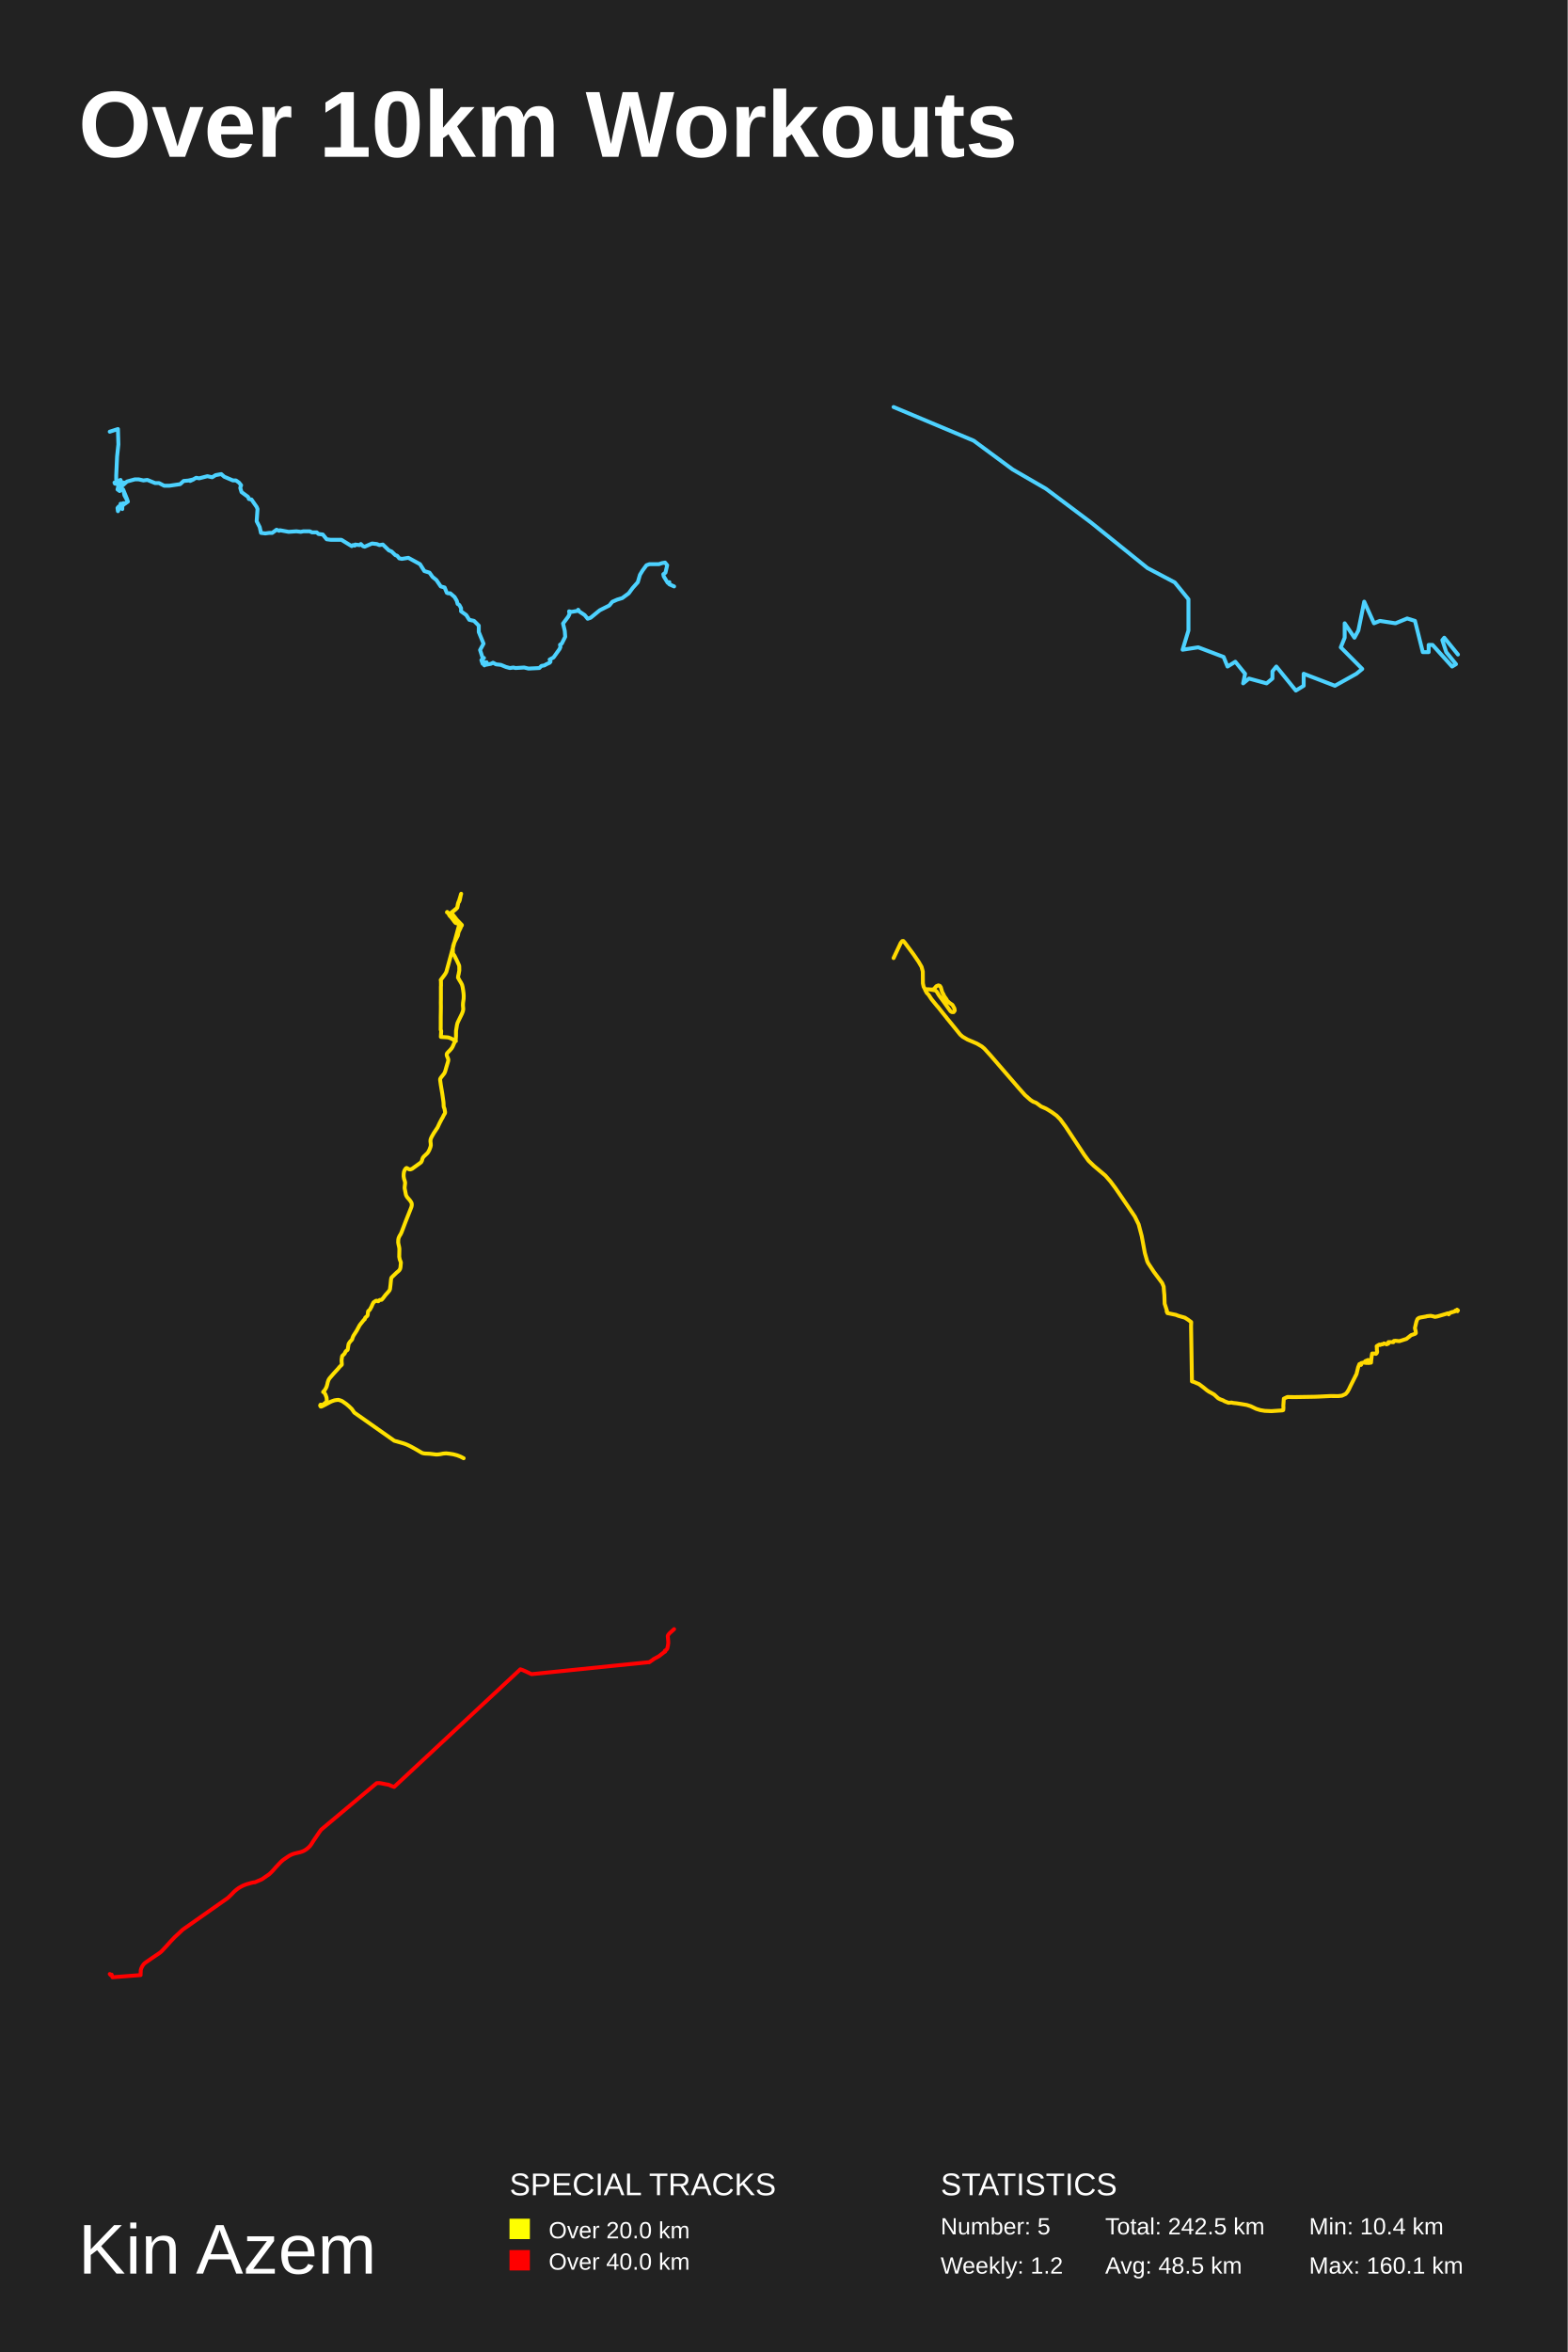
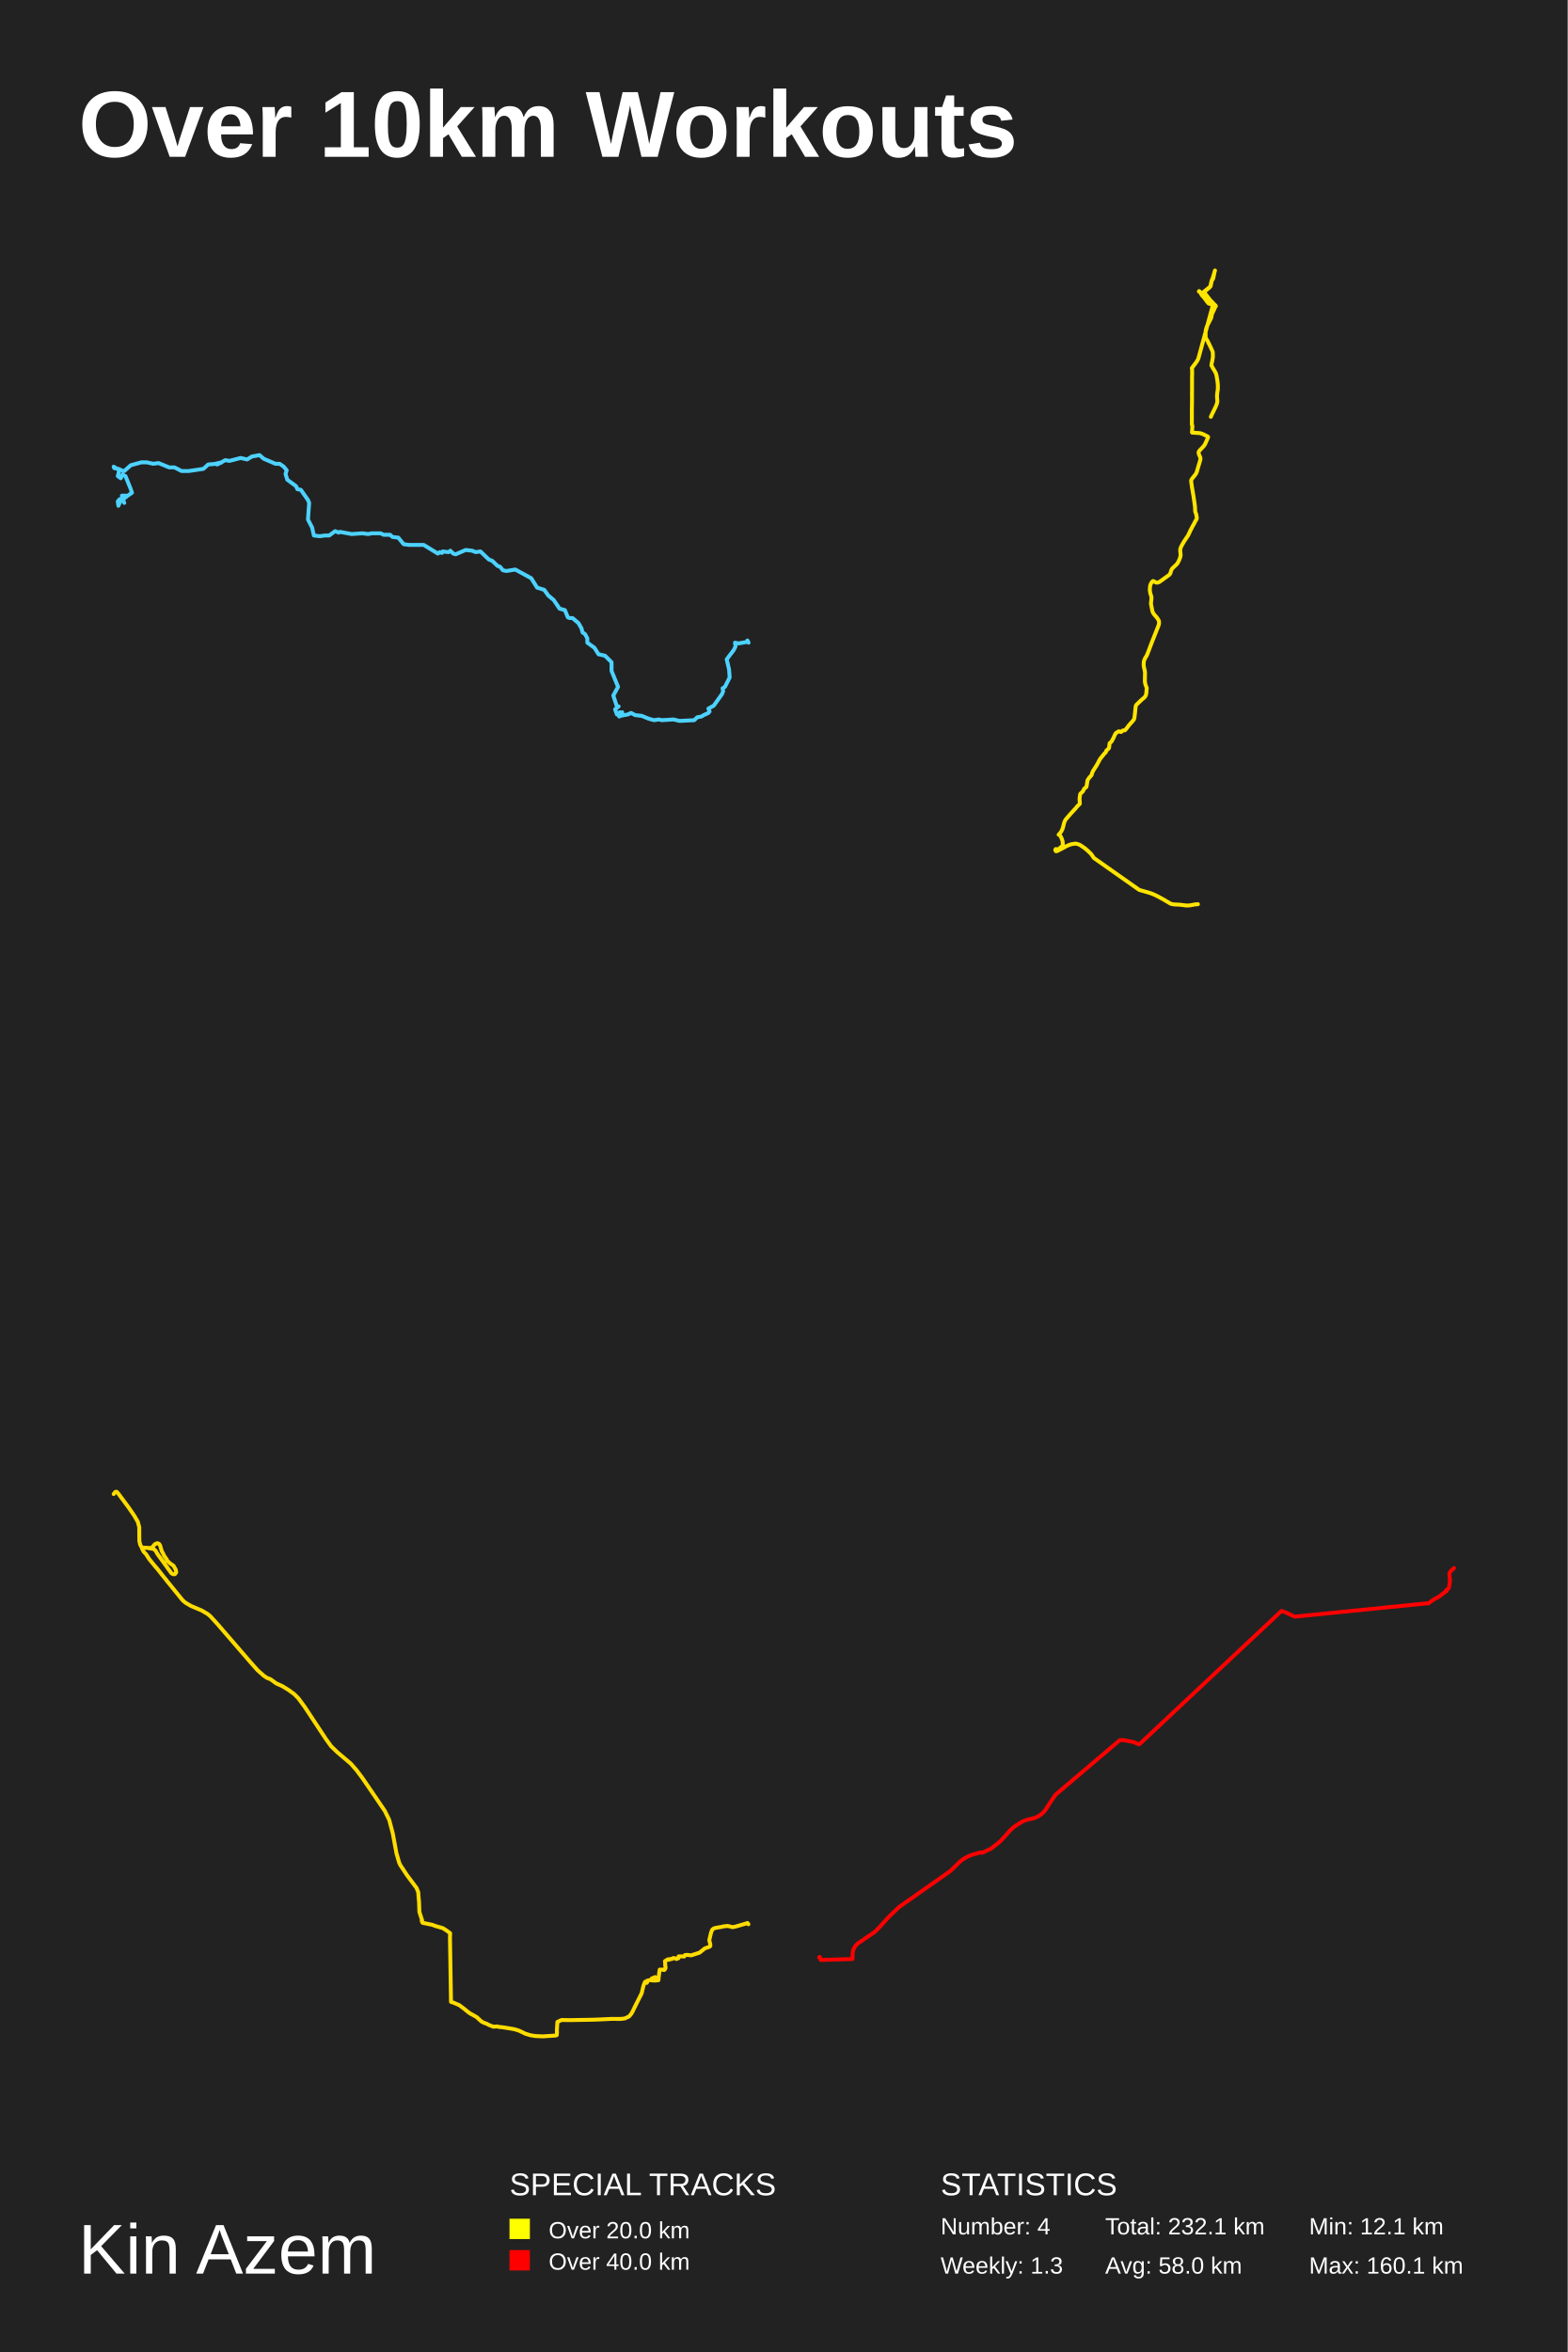
<svg xmlns="http://www.w3.org/2000/svg" baseProfile="full" height="300mm" version="1.1" viewBox="0,0,200,300" width="200mm">
  <defs />
  <rect fill="#222222" height="300" width="200" x="0" y="0" />
  <text fill="#FFFFFF" style="font-size:12px; font-family:Arial; font-weight:bold;" x="10" y="20">Over 10km Workouts</text>
  <text fill="#FFFFFF" style="font-size:9px; font-family:Arial" x="10" y="290">Kin Azem</text>
  <text fill="#FFFFFF" style="font-size:4px; font-family:Arial" x="65" y="280">SPECIAL TRACKS</text>
  <rect fill="yellow" height="2.6" width="2.6" x="65" y="283" />
  <text fill="#FFFFFF" style="font-size:3px; font-family:Arial" x="70" y="285.5">Over 20.0 km</text>
  <rect fill="red" height="2.6" width="2.6" x="65" y="287" />
  <text fill="#FFFFFF" style="font-size:3px; font-family:Arial" x="70" y="289.5">Over 40.0 km</text>
  <text fill="#FFFFFF" style="font-size:4px; font-family:Arial" x="120" y="280">STATISTICS</text>
-   <text fill="#FFFFFF" style="font-size:3px; font-family:Arial" x="120" y="285">Number: 5</text>
-   <text fill="#FFFFFF" style="font-size:3px; font-family:Arial" x="120" y="290">Weekly: 1.2</text>
-   <text fill="#FFFFFF" style="font-size:3px; font-family:Arial" x="141" y="285">Total: 242.5 km</text>
-   <text fill="#FFFFFF" style="font-size:3px; font-family:Arial" x="141" y="290">Avg: 48.5 km</text>
-   <text fill="#FFFFFF" style="font-size:3px; font-family:Arial" x="167" y="285">Min: 10.4 km</text>
+   <text fill="#FFFFFF" style="font-size:3px; font-family:Arial" x="120" y="285">Number: 4</text>
+   <text fill="#FFFFFF" style="font-size:3px; font-family:Arial" x="120" y="290">Weekly: 1.3</text>
+   <text fill="#FFFFFF" style="font-size:3px; font-family:Arial" x="141" y="285">Total: 232.1 km</text>
+   <text fill="#FFFFFF" style="font-size:3px; font-family:Arial" x="141" y="290">Avg: 58.0 km</text>
+   <text fill="#FFFFFF" style="font-size:3px; font-family:Arial" x="167" y="285">Min: 12.1 km</text>
  <text fill="#FFFFFF" style="font-size:3px; font-family:Arial" x="167" y="290">Max: 160.1 km</text>
-   <polyline fill="none" opacity="1" points="86.0,74.799 85.394,74.529 85.283,74.394 85.394,74.259 85.173,74.326 84.677,73.515 84.622,73.245 84.897,73.042 85.118,72.096 84.842,71.758 84.456,71.825 84.07,71.96 82.858,71.96 82.472,72.096 81.975,72.772 81.645,73.312 81.369,74.259 80.708,75.002 80.211,75.678 79.384,76.286 78.723,76.489 78.116,76.76 77.73,77.233 76.518,77.841 75.36,78.787 74.974,78.923 74.588,78.449 73.871,77.976 73.761,77.773 73.816,77.841 73.706,77.909 72.934,78.044 72.603,77.976 72.658,78.314 72.493,78.652 71.832,79.531 72.052,80.477 72.107,81.221 71.666,82.099 71.446,82.235 71.501,82.505 71.391,82.775 70.619,83.857 70.123,84.127 70.233,84.398 70.123,84.533 69.681,84.736 69.461,84.871 69.075,84.938 68.799,85.209 67.421,85.276 66.87,85.141 65.767,85.209 65.492,85.141 65.051,85.209 64.554,85.074 63.893,84.803 63.286,84.736 62.9,84.533 62.625,84.668 61.908,84.803 61.798,84.736 62.074,84.465 61.798,84.736 61.963,84.533 61.853,84.465 61.908,84.668 61.798,84.871 61.743,84.736 61.577,84.668 61.412,84.195 61.743,83.924 61.577,83.924 61.247,82.911 61.688,82.099 61.081,80.612 61.081,79.801 60.475,79.193 59.868,79.058 59.482,78.449 58.821,77.976 58.821,77.571 58.6,77.165 58.38,77.03 58.27,76.624 57.994,76.151 57.443,75.678 57.167,75.678 57.002,75.611 56.726,74.935 56.23,74.799 55.678,73.988 55.182,73.583 54.796,73.042 54.135,72.839 53.583,71.96 52.095,71.149 51.268,71.285 50.937,71.217 50.662,70.879 50.441,70.811 49.945,70.338 49.614,70.203 48.842,69.459 48.401,69.527 48.07,69.392 47.464,69.324 46.527,69.73 46.306,69.662 46.031,69.392 45.865,69.527 45.314,69.459 45.259,69.595 45.038,69.527 44.873,69.662 43.55,68.851 42.172,68.851 41.675,68.784 41.179,68.175 40.628,68.108 40.407,67.905 39.801,67.905 39.525,67.77 38.698,67.77 38.368,67.837 37.816,67.77 36.824,67.837 35.721,67.634 35.611,67.702 35.28,67.567 34.729,67.972 34.343,67.972 33.847,68.04 33.296,67.972 33.13,67.229 32.744,66.485 32.855,64.931 32.744,64.66 32.083,63.714 31.752,63.646 31.642,63.376 30.815,62.768 30.649,62.227 30.76,61.889 30.484,61.551 30.098,61.28 29.712,61.28 28.609,60.807 28.224,60.469 27.507,60.605 27.066,60.875 26.459,60.74 25.412,61.01 25.026,60.943 24.53,61.213 24.089,61.28 24.695,61.145 24.254,61.348 24.144,61.28 24.199,61.28 23.427,61.348 22.986,61.754 21.608,61.956 20.946,61.956 20.285,61.618 19.789,61.618 18.796,61.213 18.3,61.28 17.694,61.145 17.198,61.145 16.205,61.416 15.599,61.956 15.489,61.956 15.047,61.754 14.662,61.686 14.606,61.551 15.047,61.821 15.103,62.024 14.992,62.43 15.268,62.632 15.433,62.294 15.709,62.43 16.205,63.646 16.315,63.984 15.819,64.322 15.764,64.39 15.764,64.255 15.378,64.255 15.599,64.322 15.433,64.66 15.158,64.593 14.992,64.795 15.047,65.201 15.433,64.322 15.654,64.39 15.489,64.728 15.599,64.931 15.599,64.457 15.489,64.322 15.709,64.187 16.04,64.187 15.764,64.322 15.93,64.255 16.315,63.984 15.874,63.173 15.764,62.632 15.268,62.227 15.213,62.024 15.103,61.551 15.323,61.28 15.323,61.416 15.433,61.348 15.378,61.416 15.378,61.348 15.213,61.348 15.268,61.483 15.213,61.551 15.323,61.483 15.213,61.483 15.047,61.618 15.268,61.889 15.599,61.821 15.819,61.551 15.378,62.024 15.103,61.821 15.213,61.416 15.268,61.416 15.213,61.28 15.213,61.416 15.323,61.28 15.323,61.483 15.323,61.348 15.378,61.213 15.103,61.551 14.992,61.551 14.827,61.348 14.882,61.213 14.827,61.145 14.827,60.672 14.937,58.239 15.103,56.684 15.047,54.724 14.0,55.062" stroke="#4dd2ff" stroke-dasharray="none" stroke-linecap="round" stroke-linejoin="round" stroke-width="0.5" />
-   <polyline fill="none" opacity="1" points="186.0,83.486 184.256,81.34 184.007,81.647 184.505,83.179 185.751,84.712 185.253,85.018 182.761,82.26 182.263,82.26 182.263,83.179 181.516,83.179 180.519,79.195 179.522,78.888 178.028,79.501 176.035,79.195 175.287,79.501 174.042,76.743 173.294,80.421 172.796,81.34 171.55,79.501 171.55,81.34 171.052,82.566 173.792,85.325 173.045,85.938 170.304,87.47 166.318,85.938 166.318,87.47 165.322,88.083 162.83,85.018 162.332,85.631 162.332,86.551 161.585,87.164 159.343,86.551 158.595,87.164 158.844,85.938 157.599,84.405 156.602,85.018 156.104,83.792 152.865,82.566 150.872,82.873 151.619,80.421 151.619,76.436 149.875,74.291 146.388,72.452 139.163,66.629 133.433,62.338 129.197,59.886 124.215,56.208 114.0,51.917" stroke="#4dd2ff" stroke-dasharray="none" stroke-linecap="round" stroke-linejoin="round" stroke-width="0.5" />
-   <polyline fill="none" opacity="1" points="58.16,132.786 58.134,132.667 58.173,132.2 58.179,131.487 58.301,130.735 58.366,130.481 58.469,130.252 58.926,129.317 59.048,129 59.093,128.779 59.099,128.692 59.061,128.224 59.074,127.923 59.151,127.377 59.157,127.013 59.138,126.696 59.086,126.3 59.016,125.88 58.945,125.611 58.81,125.342 58.585,124.977 58.494,124.795 58.43,124.708 58.456,124.471 58.514,124.241 58.597,123.774 58.591,123.33 58.578,123.172 58.507,122.998 58.276,122.499 58.134,122.206 58.108,122.198 58.095,122.182 58.095,122.118 57.96,121.865 57.87,121.73 57.806,121.683 57.787,121.643 57.793,121.612 57.78,121.524 57.774,121.002 57.799,120.701 57.922,120.289 58.398,119.362 58.443,119.188 58.475,118.966 58.546,118.792 58.733,118.412 58.842,118.15 58.868,118.047 58.893,118.047 58.906,118.063 58.926,118.04 58.926,117.984 58.276,117.311 57.767,116.653 57.613,116.432 57.6,116.4 57.613,116.368 57.851,116.186 58.34,115.774 58.488,115.061 58.501,115.022 58.572,115.022 58.559,115.006 58.578,114.919 58.591,114.887 58.642,114.871 58.649,114.784 58.681,114.697 58.694,114.586 58.752,114.341 58.765,114.222 58.81,114.055 58.836,114.0 58.527,115.022 58.514,115.022 58.501,115.038 58.424,115.251 58.353,115.632 58.282,115.846 58.134,115.988 57.857,116.21 57.581,116.4 57.471,116.495 57.355,116.63 57.33,116.63 57.285,116.535 57.24,116.535 57.24,116.543 57.278,116.582 57.336,116.669 57.355,116.717 57.426,116.812 57.433,116.867 57.413,116.867 57.323,116.741 57.149,116.416 57.059,116.321 57.034,116.329 57.021,116.368 57.13,116.424 57.233,116.519 57.355,116.741 57.896,117.446 57.935,117.509 58.102,117.707 58.147,117.731 58.443,117.818 58.63,117.897 58.72,117.952 58.765,118.04 58.816,118.087 58.816,118.087 58.784,118.103 58.778,118.135 58.713,118.103 58.662,118.119 58.7,118.127 58.733,118.119 58.784,118.127 58.79,118.119 58.771,118.111 58.797,118.111 58.816,118.087 57.4,116.788 57.439,116.812 57.516,116.947 57.729,117.216 57.922,117.485 58.121,117.699 58.668,117.889 58.72,117.889 58.758,117.826 58.739,117.794 58.649,117.715 56.95,123.948 56.828,124.178 56.718,124.344 56.223,125.001 56.249,125.073 56.255,125.183 56.261,125.706 56.249,125.864 56.249,127.377 56.242,127.884 56.249,128.43 56.229,129.8 56.229,130.79 56.223,131.352 56.274,131.455 56.287,131.519 56.242,132.247 56.261,132.263 56.918,132.303 57.111,132.318 57.233,132.342 57.491,132.437 57.98,132.683 58.025,132.707 58.063,132.762 57.999,132.928 57.742,133.506 57.632,133.696 57.4,133.966 57.201,134.164 57.047,134.338 57.014,134.401 56.989,134.488 57.001,134.623 57.04,134.742 57.162,135.027 57.201,135.169 57.169,135.375 56.918,136.214 56.834,136.515 56.763,136.737 56.673,136.919 56.236,137.473 56.152,137.632 56.152,137.766 56.236,138.376 56.422,139.484 56.557,140.419 56.583,140.64 56.596,140.918 56.596,141.028 56.615,141.195 56.712,141.44 56.783,141.844 56.77,141.986 56.577,142.311 56.487,142.509 56.358,142.723 56.081,143.253 55.824,143.807 55.348,144.52 55.09,144.971 54.987,145.185 54.923,145.391 54.916,145.589 54.949,145.858 54.962,146.088 54.916,146.301 54.768,146.689 54.62,146.958 54.517,147.093 54.073,147.513 53.996,147.608 53.964,147.647 53.887,147.821 53.829,148.043 53.732,148.233 53.565,148.368 52.574,149.08 52.387,149.151 52.33,149.159 52.207,149.151 52.059,149.08 52.001,149.033 51.866,148.977 51.776,149.025 51.628,149.238 51.538,149.468 51.499,149.753 51.493,150.03 51.544,150.355 51.622,150.584 51.68,150.814 51.68,150.94 51.622,151.455 51.628,151.59 51.783,152.373 51.834,152.516 51.95,152.706 52.297,153.109 52.458,153.347 52.523,153.505 52.535,153.703 52.497,153.917 52.42,154.123 51.731,155.856 51.216,157.21 51.088,157.471 50.985,157.621 50.862,157.891 50.837,157.986 50.811,158.136 50.798,158.46 50.837,158.706 50.914,159.038 50.952,159.284 50.933,160.305 50.997,160.637 51.133,160.993 51.145,161.049 51.094,161.627 51.049,161.832 50.952,162.006 50.811,162.149 50.598,162.323 50.161,162.743 49.987,162.909 49.929,162.996 49.91,163.059 49.878,163.281 49.826,163.827 49.755,164.413 49.691,164.587 49.492,164.832 49.183,165.172 48.912,165.529 48.777,165.695 48.681,165.79 48.462,165.806 48.378,165.861 48.288,165.956 48.25,165.98 48.179,165.964 48.069,165.908 47.973,165.908 47.703,166.083 47.645,166.13 47.49,166.431 47.413,166.629 47.194,167.032 47.13,167.111 46.982,167.222 46.956,167.286 46.905,167.745 46.847,167.855 46.596,168.069 46.525,168.283 46.416,168.362 45.997,168.884 45.869,169.058 45.515,169.715 45.084,170.388 44.987,170.617 44.929,170.823 44.845,170.942 44.691,171.092 44.504,171.361 44.466,171.464 44.363,172.121 44.337,172.184 44.144,172.327 44.073,172.422 43.964,172.651 43.803,172.817 43.694,172.904 43.642,173.015 43.584,173.403 43.578,173.585 43.61,174.004 43.61,174.06 43.597,174.083 43.462,174.21 43.282,174.392 43.166,174.542 42.522,175.247 42.033,175.817 41.956,175.935 41.879,176.101 41.808,176.323 41.744,176.608 41.66,176.893 41.538,177.138 41.396,177.36 41.255,177.502 41.222,177.549 41.267,177.518 41.313,177.542 41.345,177.581 41.518,177.874 41.654,178.238 41.673,178.38 41.692,178.665 41.692,178.729 41.654,178.808 41.164,179.203 41.074,179.203 40.939,179.164 40.888,179.172 40.849,179.243 40.843,179.29 40.914,179.409 40.946,179.417 41.016,179.401 41.158,179.338 41.441,179.195 42.162,178.808 42.342,178.729 42.657,178.618 42.96,178.57 43.134,178.554 43.243,178.57 43.52,178.657 43.681,178.736 44.176,179.077 44.517,179.369 44.878,179.718 45.199,180.177 50.302,183.769 51.223,184.03 51.609,184.149 51.873,184.251 52.156,184.378 52.452,184.528 53.07,184.869 53.81,185.304 53.887,185.335 54.048,185.375 54.202,185.399 54.846,185.43 55.637,185.525 55.888,185.517 56.139,185.486 56.532,185.407 56.911,185.375 57.343,185.422 57.812,185.494 58.321,185.628 58.733,185.786 59.151,186.0" stroke="#ffe200" stroke-dasharray="none" stroke-linecap="round" stroke-linejoin="round" stroke-width="0.5" />
-   <polyline fill="none" opacity="1" points="185.934,167.25 185.916,167.099 185.886,167.049 185.94,167.142 185.982,167.157 186.0,167.142 185.88,167.149 185.664,167.164 185.658,167.25 185.52,167.3 185.532,167.286 185.329,167.351 185.311,167.372 185.281,167.344 185.155,167.401 185.083,167.416 185.107,167.43 185.017,167.43 184.819,167.646 184.819,167.631 184.789,167.588 184.705,167.509 184.435,167.602 183.368,167.912 183.063,167.969 182.853,167.904 182.523,167.833 182.044,167.883 181.912,167.926 181.246,168.041 181.007,168.106 180.833,168.242 180.701,168.573 180.509,169.4 180.611,169.817 180.629,170.033 180.551,170.119 180.017,170.306 179.436,170.774 178.519,171.068 178.045,171.018 177.823,171.04 177.758,171.198 177.482,171.183 177.134,171.183 177.11,171.227 177.122,171.378 176.894,171.471 176.703,171.385 176.553,171.363 176.517,171.392 176.373,171.478 176.277,171.457 176.061,171.557 175.983,171.5 175.845,171.572 175.63,171.708 175.653,171.946 175.653,172.147 175.683,172.32 175.689,172.463 175.63,172.607 175.534,172.686 175.45,172.622 175.414,172.658 175.198,172.643 175.054,172.643 175.006,172.902 174.928,173.564 174.91,173.808 174.772,173.822 174.473,173.815 174.365,173.837 174.347,173.837 174.371,173.801 174.383,173.794 174.377,173.83 174.317,173.736 174.317,173.722 174.287,173.729 174.335,173.743 174.371,173.765 174.377,173.736 174.353,173.758 174.305,173.743 174.539,173.772 174.515,173.765 174.455,173.758 174.371,173.736 174.251,173.815 174.269,173.794 174.317,173.722 174.275,173.657 174.239,173.679 174.167,173.621 174.55,173.463 174.365,173.837 174.61,173.822 174.598,173.844 174.598,173.822 174.586,173.822 174.598,173.822 174.61,173.815 174.61,173.837 174.628,173.851 174.604,173.83 174.592,173.844 174.365,173.83 174.281,173.837 173.951,173.794 173.651,173.866 173.603,174.067 173.627,174.096 173.657,174.06 173.621,174.031 173.477,173.973 173.459,174.009 173.477,174.038 173.465,174.024 173.507,174.045 173.489,174.009 173.43,173.988 173.268,174.39 173.064,175.239 172.95,175.49 172.932,175.476 172.944,175.483 172.297,176.77 172.057,177.274 171.967,177.403 171.949,177.475 171.667,177.806 171.194,178.021 170.732,178.072 170.57,178.072 169.761,178.064 168.292,178.136 167.705,178.158 165.157,178.201 164.246,178.187 164.024,178.287 163.784,178.402 163.724,179.294 163.736,179.553 163.724,179.689 163.712,179.855 163.593,179.898 162.196,179.991 161.351,179.955 160.787,179.862 160.254,179.697 159.564,179.366 159.061,179.208 158.443,179.1 157.76,178.992 157.34,178.949 157.124,178.898 156.729,178.927 156.213,178.726 156.051,178.625 155.662,178.481 155.416,178.352 155.056,178.021 154.901,177.878 154.463,177.626 154.247,177.518 153.953,177.317 153.552,176.986 152.97,176.547 152.641,176.411 152.365,176.289 152.065,176.195 151.951,169.177 151.969,168.631 151.586,168.343 151.172,168.077 150.956,168.012 150.345,167.84 150.015,167.71 149.26,167.552 148.936,167.487 148.834,167.264 148.888,167.236 148.582,166.287 148.546,165.201 148.498,164.712 148.456,164.115 148.271,163.654 147.21,162.231 146.478,161.123 146.358,160.871 146.053,159.807 145.657,157.664 145.261,156.161 144.776,155.168 143.841,153.787 142.3,151.536 141.665,150.687 141.023,149.953 139.567,148.723 138.871,148.054 138.302,147.27 135.94,143.695 135.263,142.774 134.801,142.307 134.201,141.868 133.764,141.594 133.452,141.407 132.829,141.134 132.187,140.666 131.78,140.508 131.45,140.285 130.761,139.674 130.011,138.832 126.367,134.616 125.569,133.738 125.258,133.479 124.622,133.105 123.423,132.594 122.8,132.227 122.506,131.968 120.876,129.961 120.828,129.917 120.774,129.824 120.3,129.241 119.617,128.378 119.605,128.385 118.838,127.449 118.46,126.874 118.478,126.895 118.226,126.636 118.034,126.277 118.124,126.176 118.933,126.219 119.137,126.161 119.461,125.787 119.719,125.686 119.905,125.751 120.024,125.924 120.204,126.55 120.348,126.802 120.468,127.068 120.774,127.5 120.756,127.507 120.756,127.521 120.762,127.529 120.816,127.629 120.936,127.73 121.115,127.903 121.511,128.176 121.757,128.622 121.805,128.896 121.655,129.097 121.445,129.097 121.259,128.982 120.33,127.687 119.755,126.903 119.515,126.492 119.323,126.327 118.616,126.205 118.508,126.19 118.49,126.183 118.232,126.197 117.992,126.147 117.83,125.845 117.741,125.435 117.735,124.809 117.729,123.923 117.573,123.333 117.189,122.671 116.554,121.743 115.403,120.196 115.241,120.023 115.103,120.037 114.911,120.275 114.0,122.204" stroke="#ffd900" stroke-dasharray="none" stroke-linecap="round" stroke-linejoin="round" stroke-width="0.5" />
-   <polyline fill="none" opacity="1" points="86.0,207.798 85.933,207.859 85.853,207.932 85.619,208.146 85.484,208.263 85.422,208.323 85.287,208.479 85.238,208.556 85.195,208.649 85.194,208.744 85.193,208.742 85.216,208.965 85.255,209.38 85.257,209.556 85.235,209.733 85.217,209.881 85.19,209.979 85.187,209.98 85.155,210.183 85.117,210.304 85.067,210.368 85.032,210.418 84.945,210.474 84.822,210.555 84.82,210.555 84.822,210.56 84.817,210.573 84.827,210.581 84.831,210.599 84.839,210.614 84.847,210.622 84.857,210.615 84.862,210.617 84.86,210.623 84.86,210.622 84.866,210.622 84.871,210.624 84.875,210.621 84.868,210.646 84.866,210.646 84.857,210.646 84.851,210.662 84.846,210.663 84.843,210.666 84.843,210.668 84.842,210.665 84.842,210.661 84.842,210.662 84.84,210.663 84.84,210.661 84.829,210.673 84.81,210.674 84.814,210.69 84.815,210.69 84.813,210.68 84.807,210.69 84.815,210.69 84.813,210.69 84.815,210.688 84.814,210.69 84.814,210.687 84.815,210.686 84.814,210.689 84.814,210.689 84.813,210.69 84.814,210.69 84.814,210.69 84.813,210.689 84.815,210.69 84.814,210.689 84.811,210.688 84.808,210.691 84.811,210.685 84.816,210.688 84.812,210.689 84.805,210.693 84.813,210.69 84.813,210.688 84.814,210.686 84.815,210.689 84.811,210.689 84.81,210.69 84.811,210.687 84.809,210.693 84.809,210.694 84.811,210.689 84.807,210.683 84.799,210.696 84.794,210.69 84.796,210.685 84.794,210.683 84.753,210.716 84.617,210.819 84.415,210.977 84.256,211.1 84.2,211.143 84.082,211.239 84.047,211.261 83.334,211.649 83.333,211.675 82.805,212.033 82.794,212.02 82.781,212.01 82.787,212.012 67.808,213.542 67.105,213.207 66.675,213.019 66.385,212.922 50.285,227.923 50.237,227.907 50.112,227.864 49.944,227.807 49.88,227.78 49.761,227.718 49.646,227.672 49.54,227.644 49.538,227.641 49.54,227.636 49.537,227.634 49.539,227.637 49.533,227.636 49.53,227.636 49.52,227.636 49.217,227.583 48.735,227.485 48.579,227.455 48.497,227.444 48.416,227.434 48.24,227.433 48.049,227.446 40.972,233.377 40.719,233.722 40.039,234.727 39.94,234.879 39.715,235.236 39.57,235.431 39.489,235.524 39.404,235.61 39.269,235.733 39.079,235.88 38.929,235.979 38.825,236.04 38.718,236.094 38.61,236.143 38.499,236.186 38.272,236.256 37.742,236.379 37.567,236.425 37.394,236.478 37.225,236.544 37.116,236.593 36.955,236.677 36.801,236.771 36.404,237.04 36.159,237.208 36.066,237.28 35.849,237.467 35.132,238.228 35.065,238.314 34.742,238.672 34.571,238.848 34.348,239.058 33.399,239.714 33.281,239.762 32.491,240.098 32.367,240.096 32.188,240.133 31.784,240.244 31.495,240.328 31.325,240.384 31.103,240.473 30.889,240.572 30.679,240.685 30.477,240.807 30.328,240.909 30.094,241.09 29.959,241.204 29.83,241.325 29.669,241.497 29.588,241.584 29.077,242.077 23.305,246.134 23.137,246.291 22.792,246.62 22.304,247.069 21.901,247.49 21.742,247.657 21.563,247.86 21.453,247.982 21.205,248.256 20.913,248.57 20.657,248.846 20.54,248.956 20.419,249.056 20.251,249.177 19.886,249.423 19.407,249.747 19.074,249.979 18.642,250.275 18.529,250.357 18.426,250.446 18.339,250.533 18.268,250.626 18.178,250.76 18.124,250.853 18.044,251.022 17.989,251.179 17.972,251.241 17.957,251.338 17.947,251.619 17.937,251.778 17.939,251.922 14.35,252.202 14.355,252.198 14.373,252.187 14.372,252.177 14.374,252.178 14.367,252.167 14.344,252.126 14.324,252.087 14.286,252.011 14.279,251.989 14.27,251.953 14.267,251.944 14.251,251.882 14.247,251.878 14.239,251.86 14.23,251.867 14.232,251.866 14.232,251.865 14.229,251.868 14.196,251.898 14.148,251.941 14.129,251.934 14.105,251.912 14.097,251.902 14.062,251.863 14.04,251.83 14.032,251.814 14.011,251.8 14.001,251.79" stroke="red" stroke-dasharray="none" stroke-linecap="round" stroke-linejoin="round" stroke-width="0.5" />
+   <polyline fill="none" opacity="1" points="95.5,81.975 95.349,81.698 95.425,81.79 95.274,81.883 94.219,82.067 93.767,81.975 93.842,82.437 93.616,82.899 92.712,84.1 93.013,85.393 93.089,86.409 92.486,87.61 92.185,87.795 92.26,88.165 92.109,88.534 91.054,90.012 90.376,90.382 90.527,90.751 90.376,90.936 89.773,91.213 89.472,91.398 88.945,91.49 88.568,91.86 86.684,91.952 85.931,91.768 84.424,91.86 84.047,91.768 83.444,91.86 82.766,91.675 81.862,91.306 81.033,91.213 80.506,90.936 80.129,91.121 79.149,91.306 78.999,91.213 79.375,90.844 78.999,91.213 79.225,90.936 79.074,90.844 79.149,91.121 78.999,91.398 78.923,91.213 78.697,91.121 78.471,90.474 78.923,90.105 78.697,90.105 78.245,88.719 78.848,87.61 78.019,85.578 78.019,84.469 77.19,83.638 76.361,83.453 75.834,82.622 74.93,81.975 74.93,81.421 74.628,80.867 74.327,80.682 74.176,80.127 73.8,79.481 73.046,78.834 72.669,78.834 72.443,78.742 72.067,77.818 71.388,77.633 70.635,76.525 69.957,75.97 69.429,75.231 68.525,74.954 67.772,73.753 65.737,72.644 64.607,72.829 64.155,72.737 63.778,72.275 63.477,72.182 62.799,71.536 62.347,71.351 61.292,70.335 60.689,70.427 60.237,70.242 59.408,70.15 58.127,70.704 57.826,70.612 57.449,70.242 57.223,70.427 56.469,70.335 56.394,70.52 56.093,70.427 55.867,70.612 54.058,69.503 52.174,69.503 51.496,69.411 50.818,68.58 50.065,68.487 49.763,68.21 48.934,68.21 48.558,68.025 47.427,68.025 46.975,68.118 46.222,68.025 44.866,68.118 43.359,67.84 43.208,67.933 42.756,67.748 42.002,68.302 41.475,68.302 40.797,68.395 40.043,68.302 39.817,67.286 39.29,66.27 39.44,64.145 39.29,63.776 38.386,62.482 37.933,62.39 37.783,62.02 36.653,61.189 36.427,60.45 36.577,59.988 36.2,59.526 35.673,59.156 35.146,59.156 33.639,58.51 33.111,58.048 32.132,58.232 31.529,58.602 30.7,58.417 29.268,58.787 28.741,58.694 28.063,59.064 27.46,59.156 28.289,58.971 27.686,59.249 27.535,59.156 27.611,59.156 26.556,59.249 25.953,59.803 24.069,60.08 23.165,60.08 22.261,59.618 21.583,59.618 20.227,59.064 19.548,59.156 18.72,58.971 18.041,58.971 16.685,59.341 15.856,60.08 15.706,60.08 15.103,59.803 14.575,59.711 14.5,59.526 15.103,59.895 15.178,60.172 15.027,60.727 15.404,61.004 15.63,60.542 16.007,60.727 16.685,62.39 16.836,62.852 16.158,63.314 16.082,63.406 16.082,63.221 15.555,63.221 15.856,63.314 15.63,63.776 15.253,63.683 15.027,63.96 15.103,64.515 15.63,63.314 15.932,63.406 15.706,63.868 15.856,64.145" stroke="#4dd2ff" stroke-dasharray="none" stroke-linecap="round" stroke-linejoin="round" stroke-width="0.5" />
+   <polyline fill="none" opacity="1" points="154.474,53.165 154.591,52.904 155.108,51.846 155.246,51.488 155.297,51.236 155.305,51.138 155.261,50.609 155.276,50.268 155.363,49.649 155.37,49.237 155.348,48.878 155.29,48.429 155.21,47.954 155.13,47.649 154.977,47.344 154.722,46.932 154.62,46.725 154.547,46.627 154.576,46.358 154.642,46.098 154.736,45.568 154.729,45.066 154.714,44.887 154.634,44.689 154.372,44.124 154.212,43.793 154.182,43.784 154.168,43.766 154.168,43.694 154.015,43.407 153.913,43.254 153.84,43.201 153.818,43.156 153.825,43.12 153.811,43.021 153.803,42.429 153.833,42.088 153.971,41.622 154.51,40.573 154.561,40.375 154.598,40.124 154.678,39.927 154.889,39.496 155.013,39.2 155.042,39.084 155.071,39.084 155.086,39.102 155.108,39.075 155.108,39.012 154.372,38.249 153.796,37.505 153.621,37.254 153.607,37.218 153.621,37.182 153.891,36.976 154.445,36.509 154.612,35.702 154.627,35.657 154.707,35.657 154.693,35.639 154.714,35.541 154.729,35.505 154.787,35.487 154.795,35.388 154.831,35.289 154.846,35.164 154.911,34.886 154.926,34.751 154.977,34.563 155.006,34.5 154.656,35.657 154.642,35.657 154.627,35.675 154.54,35.917 154.459,36.348 154.379,36.59 154.212,36.751 153.898,37.003 153.585,37.218 153.461,37.326 153.33,37.478 153.301,37.478 153.25,37.37 153.199,37.37 153.199,37.379 153.242,37.424 153.308,37.523 153.33,37.577 153.41,37.684 153.417,37.747 153.395,37.747 153.293,37.604 153.097,37.236 152.995,37.128 152.965,37.137 152.951,37.182 153.075,37.245 153.191,37.352 153.33,37.604 153.942,38.402 153.986,38.474 154.175,38.698 154.226,38.725 154.561,38.824 154.773,38.913 154.875,38.976 154.926,39.075 154.984,39.128 154.984,39.128 154.948,39.146 154.94,39.182 154.867,39.146 154.809,39.164 154.853,39.173 154.889,39.164 154.948,39.173 154.955,39.164 154.933,39.155 154.962,39.155 154.984,39.128 153.381,37.657 153.424,37.684 153.512,37.837 153.752,38.142 153.971,38.447 154.197,38.689 154.816,38.904 154.875,38.904 154.918,38.832 154.897,38.797 154.795,38.707 152.871,45.766 152.732,46.026 152.608,46.214 152.047,46.959 152.076,47.039 152.084,47.165 152.091,47.757 152.076,47.936 152.076,49.649 152.069,50.223 152.076,50.842 152.054,52.393 152.054,53.514 152.047,54.151 152.105,54.268 152.12,54.339 152.069,55.164 152.091,55.182 152.834,55.227 153.053,55.245 153.191,55.272 153.483,55.38 154.037,55.658 154.088,55.684 154.131,55.747 154.059,55.936 153.767,56.59 153.643,56.805 153.381,57.11 153.155,57.334 152.98,57.532 152.944,57.604 152.914,57.702 152.929,57.855 152.973,57.989 153.111,58.312 153.155,58.473 153.118,58.706 152.834,59.657 152.739,59.998 152.659,60.249 152.557,60.455 152.062,61.083 151.967,61.262 151.967,61.415 152.062,62.105 152.273,63.36 152.426,64.418 152.455,64.669 152.47,64.983 152.47,65.109 152.492,65.297 152.601,65.575 152.681,66.032 152.667,66.194 152.448,66.561 152.346,66.785 152.2,67.028 151.887,67.628 151.595,68.256 151.056,69.063 150.765,69.574 150.648,69.816 150.575,70.049 150.568,70.273 150.604,70.578 150.619,70.838 150.568,71.08 150.4,71.519 150.233,71.824 150.116,71.977 149.613,72.452 149.526,72.559 149.489,72.604 149.402,72.802 149.336,73.053 149.227,73.268 149.037,73.42 147.915,74.227 147.704,74.308 147.638,74.317 147.5,74.308 147.332,74.227 147.266,74.173 147.113,74.11 147.011,74.164 146.844,74.406 146.742,74.666 146.698,74.989 146.691,75.303 146.749,75.67 146.836,75.93 146.902,76.19 146.902,76.334 146.836,76.917 146.844,77.069 147.019,77.956 147.077,78.118 147.208,78.333 147.602,78.79 147.784,79.059 147.857,79.238 147.871,79.462 147.828,79.705 147.74,79.938 146.96,81.901 146.377,83.434 146.232,83.73 146.115,83.9 145.977,84.205 145.947,84.312 145.918,84.482 145.904,84.85 145.947,85.128 146.035,85.504 146.079,85.782 146.057,86.939 146.13,87.315 146.283,87.718 146.297,87.781 146.239,88.435 146.188,88.669 146.079,88.866 145.918,89.027 145.678,89.224 145.182,89.699 144.985,89.888 144.92,89.986 144.898,90.058 144.862,90.309 144.803,90.927 144.723,91.591 144.65,91.788 144.424,92.066 144.074,92.451 143.768,92.854 143.615,93.043 143.506,93.15 143.258,93.168 143.164,93.231 143.061,93.338 143.018,93.365 142.938,93.347 142.814,93.285 142.704,93.285 142.398,93.482 142.333,93.535 142.158,93.876 142.07,94.1 141.823,94.557 141.75,94.647 141.582,94.772 141.553,94.844 141.495,95.364 141.429,95.489 141.145,95.731 141.065,95.973 140.941,96.063 140.467,96.654 140.321,96.852 139.921,97.596 139.432,98.357 139.323,98.617 139.257,98.85 139.163,98.985 138.988,99.155 138.776,99.46 138.733,99.576 138.616,100.32 138.587,100.392 138.368,100.553 138.288,100.661 138.164,100.92 137.982,101.109 137.858,101.207 137.8,101.333 137.734,101.772 137.727,101.978 137.763,102.453 137.763,102.516 137.749,102.543 137.596,102.686 137.392,102.892 137.261,103.062 136.532,103.86 135.978,104.505 135.89,104.64 135.803,104.828 135.723,105.079 135.65,105.401 135.555,105.724 135.417,106.002 135.256,106.253 135.096,106.414 135.06,106.468 135.111,106.432 135.162,106.459 135.198,106.504 135.395,106.835 135.548,107.247 135.57,107.409 135.592,107.731 135.592,107.803 135.548,107.892 134.994,108.341 134.892,108.341 134.739,108.296 134.681,108.305 134.637,108.385 134.63,108.439 134.71,108.574 134.746,108.582 134.826,108.565 134.987,108.493 135.307,108.332 136.124,107.892 136.328,107.803 136.685,107.677 137.027,107.624 137.224,107.606 137.348,107.624 137.661,107.722 137.844,107.812 138.405,108.197 138.791,108.529 139.199,108.923 139.563,109.443 145.343,113.511 146.385,113.807 146.822,113.941 147.121,114.057 147.441,114.201 147.777,114.371 148.476,114.756 149.314,115.249 149.402,115.285 149.584,115.33 149.759,115.357 150.488,115.392 151.384,115.5 151.668,115.491 151.952,115.455 152.397,115.366 152.827,115.33" stroke="#ffe500" stroke-dasharray="none" stroke-linecap="round" stroke-linejoin="round" stroke-width="0.5" />
+   <polyline fill="none" opacity="1" points="95.479,245.44 95.479,245.423 95.444,245.374 95.347,245.282 95.035,245.39 93.799,245.748 93.445,245.815 93.202,245.74 92.82,245.657 92.264,245.715 92.111,245.765 91.341,245.898 91.063,245.973 90.862,246.132 90.709,246.515 90.487,247.473 90.605,247.956 90.625,248.206 90.535,248.306 89.917,248.522 89.244,249.064 88.181,249.405 87.633,249.347 87.376,249.372 87.299,249.555 86.98,249.538 86.577,249.538 86.549,249.588 86.563,249.763 86.299,249.871 86.077,249.772 85.904,249.747 85.862,249.78 85.695,249.88 85.584,249.855 85.334,249.971 85.244,249.905 85.084,249.988 84.834,250.146 84.862,250.421 84.862,250.654 84.897,250.854 84.904,251.021 84.834,251.187 84.723,251.279 84.626,251.204 84.584,251.246 84.334,251.229 84.168,251.229 84.112,251.529 84.022,252.295 84.001,252.578 83.841,252.595 83.494,252.587 83.369,252.612 83.348,252.612 83.376,252.57 83.39,252.562 83.383,252.603 83.314,252.495 83.314,252.478 83.279,252.487 83.334,252.503 83.376,252.528 83.383,252.495 83.355,252.52 83.3,252.503 83.57,252.537 83.543,252.528 83.473,252.52 83.376,252.495 83.237,252.587 83.258,252.562 83.314,252.478 83.265,252.404 83.223,252.429 83.14,252.362 83.584,252.179 83.369,252.612 83.654,252.595 83.64,252.62 83.64,252.595 83.626,252.595 83.64,252.595 83.654,252.587 83.654,252.612 83.675,252.628 83.647,252.603 83.633,252.62 83.369,252.603 83.272,252.612 82.89,252.562 82.543,252.645 82.487,252.878 82.515,252.912 82.55,252.87 82.508,252.837 82.341,252.77 82.321,252.812 82.341,252.845 82.328,252.828 82.376,252.853 82.355,252.812 82.286,252.787 82.098,253.253 81.862,254.236 81.73,254.527 81.71,254.511 81.723,254.519 80.973,256.01 80.696,256.593 80.592,256.743 80.571,256.826 80.244,257.209 79.696,257.459 79.161,257.517 78.974,257.517 78.036,257.509 76.335,257.592 75.654,257.617 72.703,257.667 71.648,257.651 71.391,257.767 71.113,257.9 71.044,258.933 71.058,259.233 71.044,259.391 71.03,259.583 70.891,259.633 69.273,259.741 68.294,259.699 67.641,259.591 67.023,259.4 66.225,259.016 65.641,258.833 64.926,258.708 64.135,258.583 63.649,258.533 63.399,258.475 62.94,258.508 62.343,258.275 62.156,258.159 61.704,257.992 61.42,257.842 61.003,257.459 60.822,257.292 60.316,257.001 60.066,256.876 59.725,256.643 59.26,256.26 58.586,255.752 58.205,255.593 57.885,255.452 57.538,255.344 57.406,247.214 57.427,246.581 56.982,246.248 56.503,245.94 56.253,245.865 55.545,245.665 55.163,245.515 54.288,245.332 53.913,245.257 53.795,244.999 53.858,244.965 53.504,243.866 53.462,242.608 53.406,242.041 53.358,241.35 53.143,240.817 51.913,239.168 51.066,237.885 50.927,237.593 50.573,236.36 50.115,233.877 49.657,232.136 49.094,230.986 48.011,229.387 46.226,226.779 45.49,225.796 44.747,224.946 43.06,223.521 42.255,222.746 41.595,221.838 38.859,217.697 38.074,216.63 37.54,216.088 36.845,215.58 36.338,215.263 35.977,215.047 35.255,214.73 34.512,214.188 34.04,214.005 33.658,213.747 32.86,213.038 31.992,212.063 27.77,207.179 26.846,206.163 26.485,205.863 25.749,205.429 24.36,204.838 23.638,204.412 23.298,204.112 21.409,201.787 21.354,201.737 21.291,201.629 20.743,200.954 19.951,199.953 19.937,199.962 19.048,198.878 18.611,198.211 18.632,198.236 18.34,197.936 18.118,197.519 18.222,197.403 19.159,197.453 19.395,197.386 19.77,196.953 20.069,196.836 20.284,196.911 20.423,197.111 20.631,197.836 20.798,198.128 20.937,198.436 21.291,198.936 21.27,198.945 21.27,198.961 21.277,198.97 21.34,199.086 21.479,199.203 21.687,199.403 22.145,199.72 22.43,200.237 22.485,200.553 22.312,200.787 22.069,200.787 21.854,200.653 20.777,199.153 20.111,198.245 19.833,197.77 19.611,197.578 18.791,197.436 18.666,197.419 18.645,197.411 18.347,197.428 18.069,197.369 17.882,197.019 17.777,196.544 17.771,195.819 17.764,194.794 17.583,194.11 17.139,193.343 16.403,192.268 15.069,190.476 14.882,190.276 14.722,190.292 14.5,190.567" stroke="#ffdc00" stroke-dasharray="none" stroke-linecap="round" stroke-linejoin="round" stroke-width="0.5" />
+   <polyline fill="none" opacity="1" points="185.5,200.008 185.341,200.154 185.183,200.297 185.071,200.42 184.995,200.513 184.926,200.638 184.905,200.723 184.906,200.793 184.904,200.793 184.958,201.348 184.98,201.613 184.957,201.882 184.939,202.026 184.904,202.181 184.895,202.193 184.892,202.225 184.845,202.494 184.813,202.569 184.736,202.674 184.645,202.736 184.536,202.807 184.481,202.846 184.484,202.843 184.477,202.856 184.488,202.87 184.495,202.884 184.498,202.902 184.51,202.916 184.514,202.934 184.528,202.915 184.529,202.914 184.523,202.923 184.535,202.916 184.535,202.922 184.542,202.924 184.54,202.939 184.536,202.95 184.533,202.945 184.524,202.953 184.512,202.967 184.509,202.967 184.505,202.971 184.502,202.97 184.505,202.967 184.505,202.964 184.504,202.965 184.5,202.962 184.495,202.974 184.483,202.974 184.468,202.984 184.476,202.997 184.471,202.993 184.474,202.992 184.474,202.995 184.476,202.995 184.47,202.994 184.475,202.991 184.474,202.995 184.476,202.994 184.477,202.993 184.475,202.996 184.47,202.997 184.474,202.994 184.472,202.997 184.47,202.996 184.473,202.999 184.474,202.997 184.47,202.998 184.47,202.995 184.466,202.998 184.471,202.993 184.471,202.997 184.474,202.996 184.474,202.998 184.475,202.996 184.476,202.992 184.472,202.994 184.473,202.993 184.463,202.999 184.474,202.994 184.466,203 184.464,203.003 184.467,203.001 184.469,202.991 184.463,202.989 184.456,202.993 184.456,202.991 184.452,202.986 184.446,202.992 184.377,203.049 184.178,203.195 183.929,203.393 183.791,203.499 183.703,203.569 183.626,203.629 182.808,204.074 182.795,204.097 182.211,204.523 182.189,204.506 182.181,204.495 182.185,204.5 182.182,204.496 165.16,206.205 164.004,205.656 163.743,205.566 163.481,205.484 145.349,222.493 145.298,222.474 145.13,222.42 144.953,222.356 144.871,222.317 144.731,222.247 144.615,222.208 144.54,222.188 144.538,222.185 144.54,222.179 144.539,222.181 144.535,222.179 144.535,222.181 144.531,222.18 144.404,222.162 143.827,222.047 143.504,221.983 143.424,221.97 143.298,221.955 143.136,221.948 142.885,221.964 142.853,221.965 134.677,228.904 134.473,229.181 133.746,230.266 133.494,230.671 133.338,230.897 133.209,231.058 133.114,231.16 132.965,231.303 132.808,231.433 132.643,231.552 132.47,231.661 132.35,231.726 132.229,231.785 132.105,231.836 131.916,231.903 131.586,231.988 131.119,232.094 130.855,232.17 130.662,232.24 130.537,232.292 130.354,232.384 130.177,232.486 129.951,232.635 129.502,232.939 129.339,233.057 129.236,233.141 128.929,233.406 128.197,234.218 128.018,234.423 127.694,234.775 127.544,234.922 126.339,235.862 126.193,235.896 125.311,236.327 125.166,236.275 125.03,236.295 124.505,236.439 124.243,236.51 124.048,236.569 123.794,236.661 123.547,236.768 123.307,236.889 123.073,237.021 122.848,237.168 122.684,237.287 122.425,237.496 122.276,237.632 122.085,237.818 122,237.925 121.904,238.016 121.221,238.663 114.745,243.213 114.458,243.483 113.966,243.949 113.614,244.276 113.115,244.8 112.989,244.938 112.826,245.121 112.584,245.392 112.298,245.701 111.927,246.105 111.756,246.276 111.666,246.356 111.478,246.501 111.151,246.725 110.753,246.995 110.389,247.24 109.875,247.598 109.495,247.857 109.374,247.951 109.291,248.029 109.155,248.18 109.103,248.257 109.006,248.411 108.92,248.574 108.846,248.758 108.809,248.881 108.795,248.95 108.784,249.053 108.766,249.439 108.763,249.586 108.762,249.875 104.708,249.992 104.724,249.98 104.731,249.971 104.73,249.964 104.727,249.962 104.718,249.946 104.679,249.878 104.657,249.833 104.629,249.767 104.616,249.718 104.612,249.704 104.599,249.663 104.586,249.623 104.582,249.621 104.575,249.605 104.57,249.61 104.57,249.611 104.57,249.61 104.539,249.635 104.5,249.675" stroke="red" stroke-dasharray="none" stroke-linecap="round" stroke-linejoin="round" stroke-width="0.5" />
</svg>
